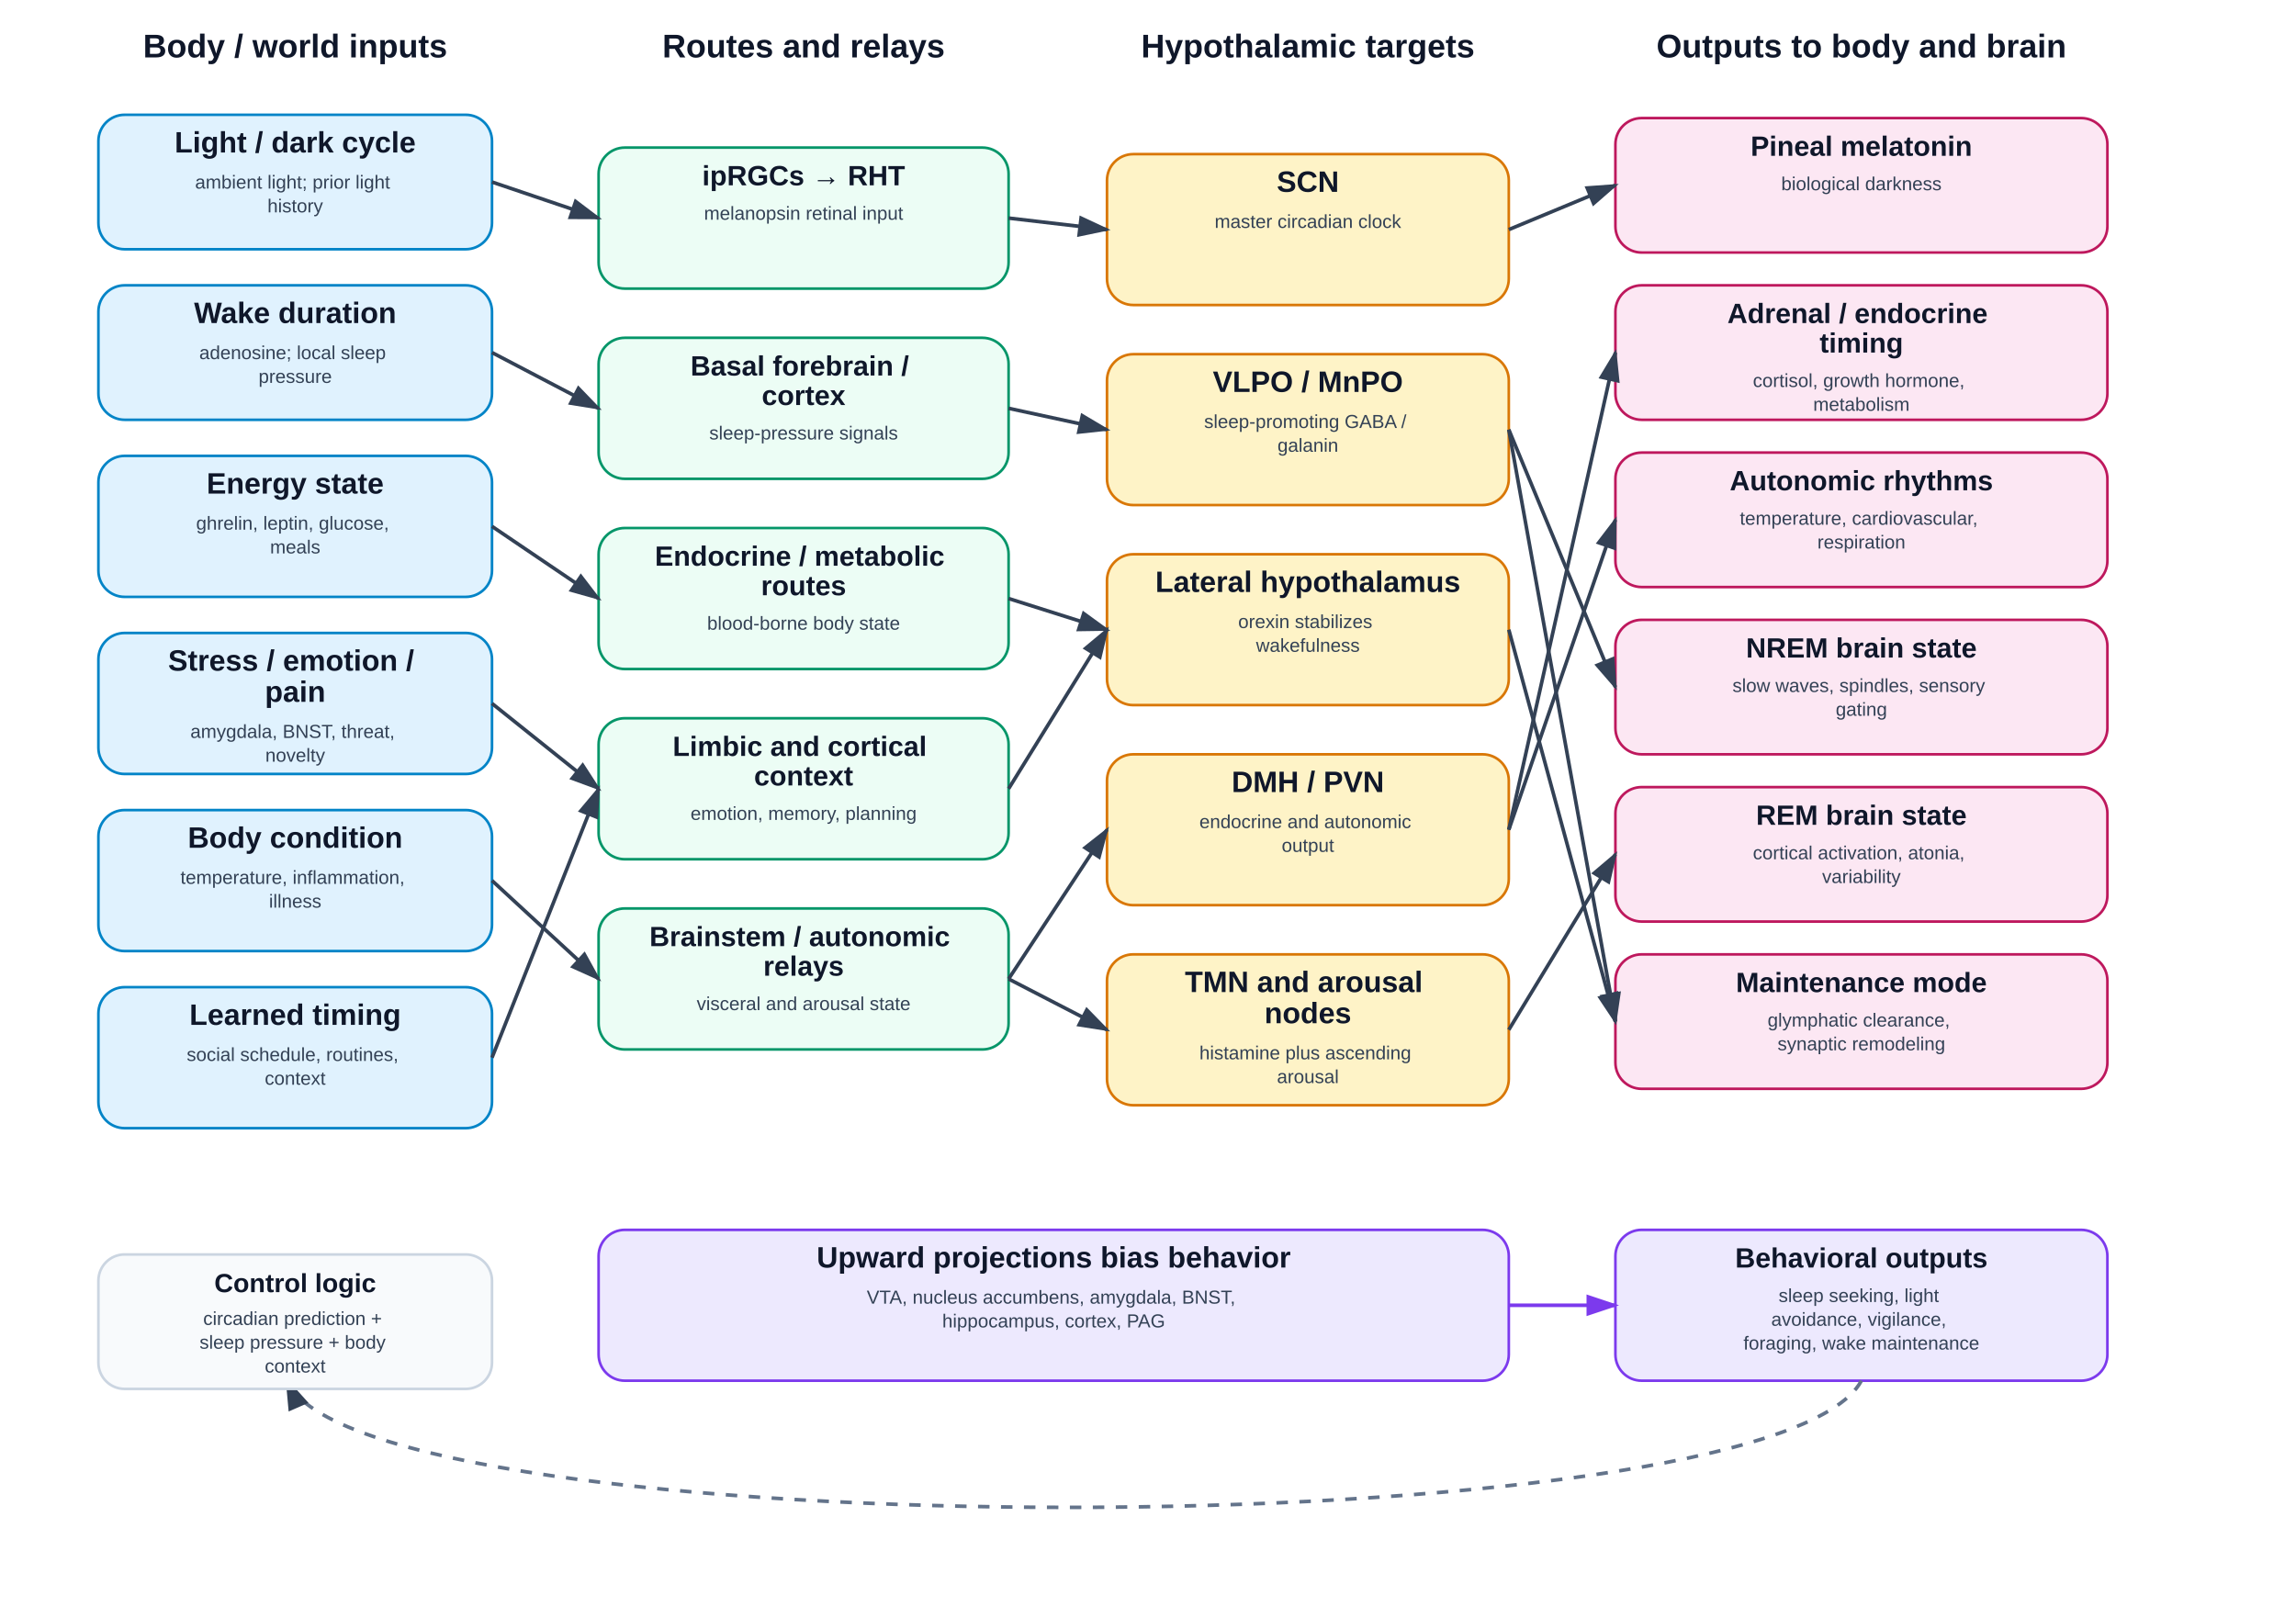
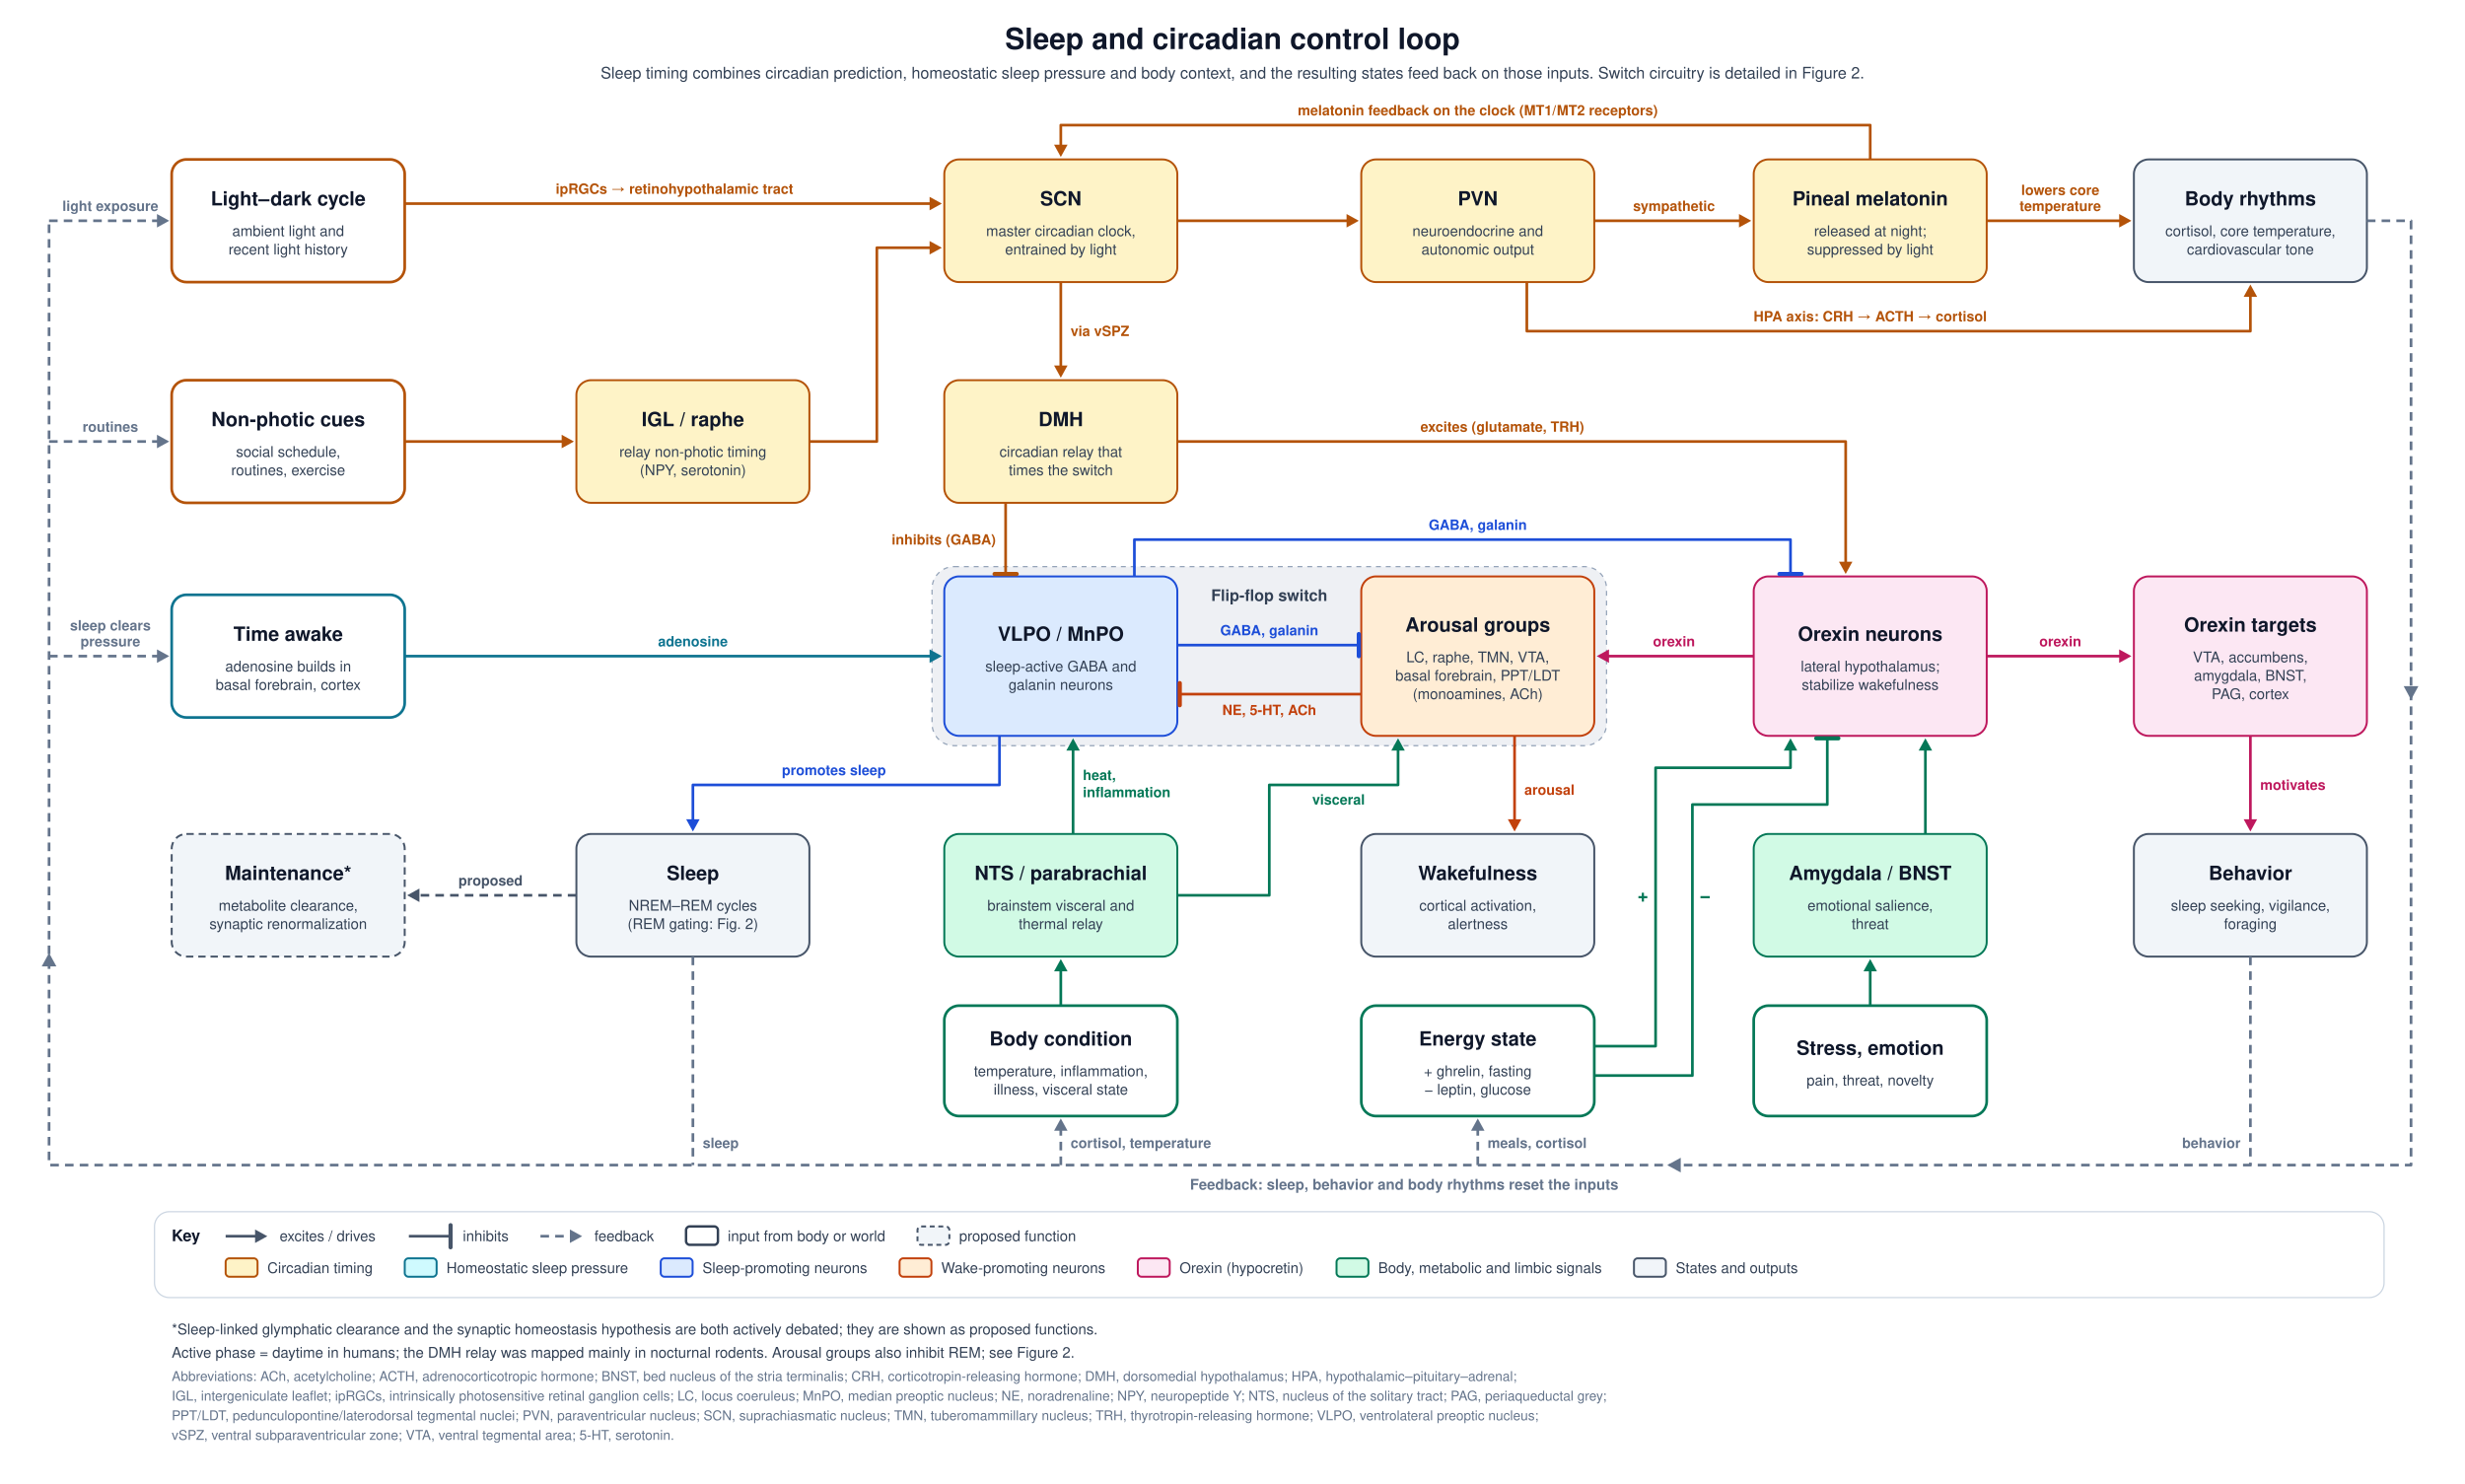
- <svg xmlns="http://www.w3.org/2000/svg" width="1400" height="980" viewBox="0 0 1400 980" role="img" aria-label="Sleep and circadian control loop">
-   <defs>
-     <marker id="arrow" markerWidth="10" markerHeight="10" refX="8" refY="3" orient="auto" markerUnits="strokeWidth">
-       <path d="M0,0 L0,6 L9,3 z" fill="#334155" />
-     </marker>
-     <marker id="arrowBlue" markerWidth="10" markerHeight="10" refX="8" refY="3" orient="auto" markerUnits="strokeWidth">
-       <path d="M0,0 L0,6 L9,3 z" fill="#1D4ED8" />
-     </marker>
-     <marker id="arrowPurple" markerWidth="10" markerHeight="10" refX="8" refY="3" orient="auto" markerUnits="strokeWidth">
-       <path d="M0,0 L0,6 L9,3 z" fill="#7C3AED" />
-     </marker>
-   </defs>
-   <rect x="0" y="0" width="1400" height="980" fill="#FFFFFF" />
-   <style>text{font-family:Arial, Helvetica, sans-serif;}</style>
-   <text x="180.0" y="35" text-anchor="middle" font-size="20" font-weight="700" fill="#0F172A">Body / world inputs</text>
-   <text x="490.0" y="35" text-anchor="middle" font-size="20" font-weight="700" fill="#0F172A">Routes and relays</text>
-   <text x="797.5" y="35" text-anchor="middle" font-size="20" font-weight="700" fill="#0F172A">Hypothalamic targets</text>
-   <text x="1135.0" y="35" text-anchor="middle" font-size="20" font-weight="700" fill="#0F172A">Outputs to body and brain</text>
-   <rect x="60" y="70" width="240" height="82" rx="16" fill="#E0F2FE" stroke="#0284C7" stroke-width="1.6" />
-   <text x="180.0" y="93" text-anchor="middle" font-size="18" font-weight="700" fill="#0F172A">
-     <tspan x="180.0" dy="0">Light / dark cycle</tspan>
-   </text>
-   <text x="180.0" y="115" text-anchor="middle" font-size="11.5" fill="#334155">
-     <tspan x="180.0" dy="0">ambient light; prior light</tspan>
-     <tspan x="180.0" dy="14.5">history</tspan>
-   </text>
-   <rect x="60" y="174" width="240" height="82" rx="16" fill="#E0F2FE" stroke="#0284C7" stroke-width="1.6" />
-   <text x="180.0" y="197" text-anchor="middle" font-size="18" font-weight="700" fill="#0F172A">
-     <tspan x="180.0" dy="0">Wake duration</tspan>
-   </text>
-   <text x="180.0" y="219" text-anchor="middle" font-size="11.5" fill="#334155">
-     <tspan x="180.0" dy="0">adenosine; local sleep</tspan>
-     <tspan x="180.0" dy="14.5">pressure</tspan>
-   </text>
-   <rect x="60" y="278" width="240" height="86" rx="16" fill="#E0F2FE" stroke="#0284C7" stroke-width="1.6" />
-   <text x="180.0" y="301" text-anchor="middle" font-size="18" font-weight="700" fill="#0F172A">
-     <tspan x="180.0" dy="0">Energy state</tspan>
-   </text>
-   <text x="180.0" y="323" text-anchor="middle" font-size="11.5" fill="#334155">
-     <tspan x="180.0" dy="0">ghrelin, leptin, glucose,</tspan>
-     <tspan x="180.0" dy="14.5">meals</tspan>
-   </text>
-   <rect x="60" y="386" width="240" height="86" rx="16" fill="#E0F2FE" stroke="#0284C7" stroke-width="1.6" />
-   <text x="180.0" y="409" text-anchor="middle" font-size="18" font-weight="700" fill="#0F172A">
-     <tspan x="180.0" dy="0">Stress / emotion /</tspan>
-     <tspan x="180.0" dy="19">pain</tspan>
-   </text>
-   <text x="180.0" y="450" text-anchor="middle" font-size="11.5" fill="#334155">
-     <tspan x="180.0" dy="0">amygdala, BNST, threat,</tspan>
-     <tspan x="180.0" dy="14.5">novelty</tspan>
-   </text>
-   <rect x="60" y="494" width="240" height="86" rx="16" fill="#E0F2FE" stroke="#0284C7" stroke-width="1.6" />
-   <text x="180.0" y="517" text-anchor="middle" font-size="18" font-weight="700" fill="#0F172A">
-     <tspan x="180.0" dy="0">Body condition</tspan>
-   </text>
-   <text x="180.0" y="539" text-anchor="middle" font-size="11.5" fill="#334155">
-     <tspan x="180.0" dy="0">temperature, inflammation,</tspan>
-     <tspan x="180.0" dy="14.5">illness</tspan>
-   </text>
-   <rect x="60" y="602" width="240" height="86" rx="16" fill="#E0F2FE" stroke="#0284C7" stroke-width="1.6" />
-   <text x="180.0" y="625" text-anchor="middle" font-size="18" font-weight="700" fill="#0F172A">
-     <tspan x="180.0" dy="0">Learned timing</tspan>
-   </text>
-   <text x="180.0" y="647" text-anchor="middle" font-size="11.5" fill="#334155">
-     <tspan x="180.0" dy="0">social schedule, routines,</tspan>
-     <tspan x="180.0" dy="14.5">context</tspan>
-   </text>
-   <rect x="365" y="90" width="250" height="86" rx="16" fill="#ECFDF5" stroke="#059669" stroke-width="1.6" />
-   <text x="490.0" y="113" text-anchor="middle" font-size="17" font-weight="700" fill="#0F172A">
-     <tspan x="490.0" dy="0">ipRGCs → RHT</tspan>
-   </text>
-   <text x="490.0" y="134" text-anchor="middle" font-size="11.5" fill="#334155">
-     <tspan x="490.0" dy="0">melanopsin retinal input</tspan>
-   </text>
-   <rect x="365" y="206" width="250" height="86" rx="16" fill="#ECFDF5" stroke="#059669" stroke-width="1.6" />
-   <text x="490.0" y="229" text-anchor="middle" font-size="17" font-weight="700" fill="#0F172A">
-     <tspan x="490.0" dy="0">Basal forebrain /</tspan>
-     <tspan x="490.0" dy="18">cortex</tspan>
-   </text>
-   <text x="490.0" y="268" text-anchor="middle" font-size="11.5" fill="#334155">
-     <tspan x="490.0" dy="0">sleep-pressure signals</tspan>
-   </text>
-   <rect x="365" y="322" width="250" height="86" rx="16" fill="#ECFDF5" stroke="#059669" stroke-width="1.6" />
-   <text x="490.0" y="345" text-anchor="middle" font-size="17" font-weight="700" fill="#0F172A">
-     <tspan x="490.0" dy="0">Endocrine / metabolic</tspan>
-     <tspan x="490.0" dy="18">routes</tspan>
-   </text>
-   <text x="490.0" y="384" text-anchor="middle" font-size="11.5" fill="#334155">
-     <tspan x="490.0" dy="0">blood-borne body state</tspan>
-   </text>
-   <rect x="365" y="438" width="250" height="86" rx="16" fill="#ECFDF5" stroke="#059669" stroke-width="1.6" />
-   <text x="490.0" y="461" text-anchor="middle" font-size="17" font-weight="700" fill="#0F172A">
-     <tspan x="490.0" dy="0">Limbic and cortical</tspan>
-     <tspan x="490.0" dy="18">context</tspan>
-   </text>
-   <text x="490.0" y="500" text-anchor="middle" font-size="11.5" fill="#334155">
-     <tspan x="490.0" dy="0">emotion, memory, planning</tspan>
-   </text>
-   <rect x="365" y="554" width="250" height="86" rx="16" fill="#ECFDF5" stroke="#059669" stroke-width="1.6" />
-   <text x="490.0" y="577" text-anchor="middle" font-size="17" font-weight="700" fill="#0F172A">
-     <tspan x="490.0" dy="0">Brainstem / autonomic</tspan>
-     <tspan x="490.0" dy="18">relays</tspan>
-   </text>
-   <text x="490.0" y="616" text-anchor="middle" font-size="11.5" fill="#334155">
-     <tspan x="490.0" dy="0">visceral and arousal state</tspan>
-   </text>
-   <rect x="675" y="94" width="245" height="92" rx="16" fill="#FEF3C7" stroke="#D97706" stroke-width="1.6" />
-   <text x="797.5" y="117" text-anchor="middle" font-size="18" font-weight="700" fill="#0F172A">
-     <tspan x="797.5" dy="0">SCN</tspan>
-   </text>
-   <text x="797.5" y="139" text-anchor="middle" font-size="11.5" fill="#334155">
-     <tspan x="797.5" dy="0">master circadian clock</tspan>
-   </text>
-   <rect x="675" y="216" width="245" height="92" rx="16" fill="#FEF3C7" stroke="#D97706" stroke-width="1.6" />
-   <text x="797.5" y="239" text-anchor="middle" font-size="18" font-weight="700" fill="#0F172A">
-     <tspan x="797.5" dy="0">VLPO / MnPO</tspan>
-   </text>
-   <text x="797.5" y="261" text-anchor="middle" font-size="11.5" fill="#334155">
-     <tspan x="797.5" dy="0">sleep-promoting GABA /</tspan>
-     <tspan x="797.5" dy="14.5">galanin</tspan>
-   </text>
-   <rect x="675" y="338" width="245" height="92" rx="16" fill="#FEF3C7" stroke="#D97706" stroke-width="1.6" />
-   <text x="797.5" y="361" text-anchor="middle" font-size="18" font-weight="700" fill="#0F172A">
-     <tspan x="797.5" dy="0">Lateral hypothalamus</tspan>
-   </text>
-   <text x="797.5" y="383" text-anchor="middle" font-size="11.5" fill="#334155">
-     <tspan x="797.5" dy="0">orexin stabilizes</tspan>
-     <tspan x="797.5" dy="14.5">wakefulness</tspan>
-   </text>
-   <rect x="675" y="460" width="245" height="92" rx="16" fill="#FEF3C7" stroke="#D97706" stroke-width="1.6" />
-   <text x="797.5" y="483" text-anchor="middle" font-size="18" font-weight="700" fill="#0F172A">
-     <tspan x="797.5" dy="0">DMH / PVN</tspan>
-   </text>
-   <text x="797.5" y="505" text-anchor="middle" font-size="11.5" fill="#334155">
-     <tspan x="797.5" dy="0">endocrine and autonomic</tspan>
-     <tspan x="797.5" dy="14.5">output</tspan>
-   </text>
-   <rect x="675" y="582" width="245" height="92" rx="16" fill="#FEF3C7" stroke="#D97706" stroke-width="1.6" />
-   <text x="797.5" y="605" text-anchor="middle" font-size="18" font-weight="700" fill="#0F172A">
-     <tspan x="797.5" dy="0">TMN and arousal</tspan>
-     <tspan x="797.5" dy="19">nodes</tspan>
-   </text>
-   <text x="797.5" y="646" text-anchor="middle" font-size="11.5" fill="#334155">
-     <tspan x="797.5" dy="0">histamine plus ascending</tspan>
-     <tspan x="797.5" dy="14.5">arousal</tspan>
-   </text>
-   <rect x="985" y="72" width="300" height="82" rx="16" fill="#FCE7F3" stroke="#BE185D" stroke-width="1.6" />
-   <text x="1135.0" y="95" text-anchor="middle" font-size="17" font-weight="700" fill="#0F172A">
-     <tspan x="1135.0" dy="0">Pineal melatonin</tspan>
-   </text>
-   <text x="1135.0" y="116" text-anchor="middle" font-size="11.5" fill="#334155">
-     <tspan x="1135.0" dy="0">biological darkness</tspan>
-   </text>
-   <rect x="985" y="174" width="300" height="82" rx="16" fill="#FCE7F3" stroke="#BE185D" stroke-width="1.6" />
-   <text x="1135.0" y="197" text-anchor="middle" font-size="17" font-weight="700" fill="#0F172A">
-     <tspan x="1135.0" dy="0">Adrenal / endocrine</tspan>
-     <tspan x="1135.0" dy="18">timing</tspan>
-   </text>
-   <text x="1135.0" y="236" text-anchor="middle" font-size="11.5" fill="#334155">
-     <tspan x="1135.0" dy="0">cortisol, growth hormone,</tspan>
-     <tspan x="1135.0" dy="14.5">metabolism</tspan>
-   </text>
-   <rect x="985" y="276" width="300" height="82" rx="16" fill="#FCE7F3" stroke="#BE185D" stroke-width="1.6" />
-   <text x="1135.0" y="299" text-anchor="middle" font-size="17" font-weight="700" fill="#0F172A">
-     <tspan x="1135.0" dy="0">Autonomic rhythms</tspan>
-   </text>
-   <text x="1135.0" y="320" text-anchor="middle" font-size="11.5" fill="#334155">
-     <tspan x="1135.0" dy="0">temperature, cardiovascular,</tspan>
-     <tspan x="1135.0" dy="14.5">respiration</tspan>
-   </text>
-   <rect x="985" y="378" width="300" height="82" rx="16" fill="#FCE7F3" stroke="#BE185D" stroke-width="1.6" />
-   <text x="1135.0" y="401" text-anchor="middle" font-size="17" font-weight="700" fill="#0F172A">
-     <tspan x="1135.0" dy="0">NREM brain state</tspan>
-   </text>
-   <text x="1135.0" y="422" text-anchor="middle" font-size="11.5" fill="#334155">
-     <tspan x="1135.0" dy="0">slow waves, spindles, sensory</tspan>
-     <tspan x="1135.0" dy="14.5">gating</tspan>
-   </text>
-   <rect x="985" y="480" width="300" height="82" rx="16" fill="#FCE7F3" stroke="#BE185D" stroke-width="1.6" />
-   <text x="1135.0" y="503" text-anchor="middle" font-size="17" font-weight="700" fill="#0F172A">
-     <tspan x="1135.0" dy="0">REM brain state</tspan>
-   </text>
-   <text x="1135.0" y="524" text-anchor="middle" font-size="11.5" fill="#334155">
-     <tspan x="1135.0" dy="0">cortical activation, atonia,</tspan>
-     <tspan x="1135.0" dy="14.5">variability</tspan>
-   </text>
-   <rect x="985" y="582" width="300" height="82" rx="16" fill="#FCE7F3" stroke="#BE185D" stroke-width="1.6" />
-   <text x="1135.0" y="605" text-anchor="middle" font-size="17" font-weight="700" fill="#0F172A">
-     <tspan x="1135.0" dy="0">Maintenance mode</tspan>
-   </text>
-   <text x="1135.0" y="626" text-anchor="middle" font-size="11.5" fill="#334155">
-     <tspan x="1135.0" dy="0">glymphatic clearance,</tspan>
-     <tspan x="1135.0" dy="14.5">synaptic remodeling</tspan>
-   </text>
-   <rect x="365" y="750" width="555" height="92" rx="16" fill="#EDE9FE" stroke="#7C3AED" stroke-width="1.6" />
-   <text x="642.5" y="773" text-anchor="middle" font-size="18" font-weight="700" fill="#0F172A">
-     <tspan x="642.5" dy="0">Upward projections bias behavior</tspan>
-   </text>
-   <text x="642.5" y="795" text-anchor="middle" font-size="11.5" fill="#334155">
-     <tspan x="642.5" dy="0">VTA, nucleus accumbens, amygdala, BNST,</tspan>
-     <tspan x="642.5" dy="14.5">hippocampus, cortex, PAG</tspan>
-   </text>
-   <rect x="985" y="750" width="300" height="92" rx="16" fill="#EDE9FE" stroke="#7C3AED" stroke-width="1.6" />
-   <text x="1135.0" y="773" text-anchor="middle" font-size="17" font-weight="700" fill="#0F172A">
-     <tspan x="1135.0" dy="0">Behavioral outputs</tspan>
-   </text>
-   <text x="1135.0" y="794" text-anchor="middle" font-size="11.5" fill="#334155">
-     <tspan x="1135.0" dy="0">sleep seeking, light</tspan>
-     <tspan x="1135.0" dy="14.5">avoidance, vigilance,</tspan>
-     <tspan x="1135.0" dy="14.5">foraging, wake maintenance</tspan>
-   </text>
-   <line x1="300" y1="111" x2="365" y2="133" stroke="#334155" stroke-width="2.2" marker-end="url(#arrow)" />
-   <line x1="300" y1="215" x2="365" y2="249" stroke="#334155" stroke-width="2.2" marker-end="url(#arrow)" />
-   <line x1="300" y1="321" x2="365" y2="365" stroke="#334155" stroke-width="2.2" marker-end="url(#arrow)" />
-   <line x1="300" y1="429" x2="365" y2="481" stroke="#334155" stroke-width="2.2" marker-end="url(#arrow)" />
-   <line x1="300" y1="537" x2="365" y2="597" stroke="#334155" stroke-width="2.2" marker-end="url(#arrow)" />
-   <line x1="300" y1="645" x2="365" y2="481" stroke="#334155" stroke-width="2.2" marker-end="url(#arrow)" />
-   <line x1="615" y1="133" x2="675" y2="140" stroke="#334155" stroke-width="2.2" marker-end="url(#arrow)" />
-   <line x1="615" y1="249" x2="675" y2="262" stroke="#334155" stroke-width="2.2" marker-end="url(#arrow)" />
-   <line x1="615" y1="365" x2="675" y2="384" stroke="#334155" stroke-width="2.2" marker-end="url(#arrow)" />
-   <line x1="615" y1="481" x2="675" y2="384" stroke="#334155" stroke-width="2.2" marker-end="url(#arrow)" />
-   <line x1="615" y1="597" x2="675" y2="628" stroke="#334155" stroke-width="2.2" marker-end="url(#arrow)" />
-   <line x1="615" y1="597" x2="675" y2="506" stroke="#334155" stroke-width="2.2" marker-end="url(#arrow)" />
-   <line x1="920" y1="140" x2="985" y2="113" stroke="#334155" stroke-width="2.2" marker-end="url(#arrow)" />
-   <line x1="920" y1="506" x2="985" y2="215" stroke="#334155" stroke-width="2.2" marker-end="url(#arrow)" />
-   <line x1="920" y1="506" x2="985" y2="317" stroke="#334155" stroke-width="2.2" marker-end="url(#arrow)" />
-   <line x1="920" y1="262" x2="985" y2="419" stroke="#334155" stroke-width="2.2" marker-end="url(#arrow)" />
-   <line x1="920" y1="628" x2="985" y2="521" stroke="#334155" stroke-width="2.2" marker-end="url(#arrow)" />
-   <line x1="920" y1="262" x2="985" y2="623" stroke="#334155" stroke-width="2.2" marker-end="url(#arrow)" />
-   <line x1="920" y1="384" x2="985" y2="623" stroke="#334155" stroke-width="2.2" marker-end="url(#arrow)" />
-   <line x1="920" y1="796" x2="985" y2="796" stroke="#7C3AED" stroke-width="2.2" marker-end="url(#arrowPurple)" />
-   <path d="M 1135 842 C 1080 945, 220 945, 175 842" fill="none" stroke="#64748B" stroke-width="2.2" marker-end="url(#arrow)" stroke-dasharray="7 7" />
-   <rect x="60" y="765" width="240" height="82" rx="16" fill="#F8FAFC" stroke="#CBD5E1" stroke-width="1.6" />
-   <text x="180.0" y="788" text-anchor="middle" font-size="16" font-weight="700" fill="#0F172A">
-     <tspan x="180.0" dy="0">Control logic</tspan>
-   </text>
-   <text x="180.0" y="808" text-anchor="middle" font-size="11.5" fill="#334155">
-     <tspan x="180.0" dy="0">circadian prediction +</tspan>
-     <tspan x="180.0" dy="14.5">sleep pressure + body</tspan>
-     <tspan x="180.0" dy="14.5">context</tspan>
-   </text>
+ <svg xmlns="http://www.w3.org/2000/svg" width="2010" height="1210" viewBox="0 0 2010 1210" role="img" aria-label="Sleep and circadian control loop">
+   <style>text{font-family:Helvetica, Arial, "Liberation Sans", sans-serif;}</style>
+   <rect width="2010" height="1210" fill="#FFFFFF" />
+   <text x="1005.0" y="40.0" font-size="24" font-weight="700" fill="#0F172A" text-anchor="middle">Sleep and circadian control loop</text>
+   <text x="1005.0" y="64.0" font-size="13" fill="#334155" text-anchor="middle">Sleep timing combines circadian prediction, homeostatic sleep pressure and body context, and the resulting states feed back on those inputs. Switch circuitry is detailed in Figure 2.</text>
+   <rect x="760" y="462" width="550" height="146" rx="18" fill="#EEF0F4" stroke="#94A3B8" stroke-width="1" stroke-dasharray="4 4" />
+   <rect x="140" y="130" width="190" height="100" rx="12" fill="#FFFFFF" stroke="#B45309" stroke-width="2.2" />
+   <text x="235.0" y="167.5" font-size="16" font-weight="700" fill="#0F172A" text-anchor="middle">Light–dark cycle</text>
+   <text x="235.0" y="192.5" font-size="12" fill="#334155" text-anchor="middle">ambient light and</text>
+   <text x="235.0" y="207.5" font-size="12" fill="#334155" text-anchor="middle">recent light history</text>
+   <rect x="140" y="310" width="190" height="100" rx="12" fill="#FFFFFF" stroke="#B45309" stroke-width="2.2" />
+   <text x="235.0" y="347.5" font-size="16" font-weight="700" fill="#0F172A" text-anchor="middle">Non-photic cues</text>
+   <text x="235.0" y="372.5" font-size="12" fill="#334155" text-anchor="middle">social schedule,</text>
+   <text x="235.0" y="387.5" font-size="12" fill="#334155" text-anchor="middle">routines, exercise</text>
+   <rect x="140" y="485" width="190" height="100" rx="12" fill="#FFFFFF" stroke="#0E7490" stroke-width="2.2" />
+   <text x="235.0" y="522.5" font-size="16" font-weight="700" fill="#0F172A" text-anchor="middle">Time awake</text>
+   <text x="235.0" y="547.5" font-size="12" fill="#334155" text-anchor="middle">adenosine builds in</text>
+   <text x="235.0" y="562.5" font-size="12" fill="#334155" text-anchor="middle">basal forebrain, cortex</text>
+   <rect x="140" y="680" width="190" height="100" rx="12" fill="#F1F5F9" stroke="#475569" stroke-width="1.6" stroke-dasharray="6 4" />
+   <text x="235.0" y="717.5" font-size="16" font-weight="700" fill="#0F172A" text-anchor="middle">Maintenance*</text>
+   <text x="235.0" y="742.5" font-size="12" fill="#334155" text-anchor="middle">metabolite clearance,</text>
+   <text x="235.0" y="757.5" font-size="12" fill="#334155" text-anchor="middle">synaptic renormalization</text>
+   <rect x="470" y="310" width="190" height="100" rx="12" fill="#FEF3C7" stroke="#B45309" stroke-width="1.6" />
+   <text x="565.0" y="347.5" font-size="16" font-weight="700" fill="#0F172A" text-anchor="middle">IGL / raphe</text>
+   <text x="565.0" y="372.5" font-size="12" fill="#334155" text-anchor="middle">relay non-photic timing</text>
+   <text x="565.0" y="387.5" font-size="12" fill="#334155" text-anchor="middle">(NPY, serotonin)</text>
+   <rect x="470" y="680" width="190" height="100" rx="12" fill="#F1F5F9" stroke="#475569" stroke-width="1.6" />
+   <text x="565.0" y="717.5" font-size="16" font-weight="700" fill="#0F172A" text-anchor="middle">Sleep</text>
+   <text x="565.0" y="742.5" font-size="12" fill="#334155" text-anchor="middle">NREM–REM cycles</text>
+   <text x="565.0" y="757.5" font-size="12" fill="#334155" text-anchor="middle">(REM gating: Fig. 2)</text>
+   <rect x="770" y="130" width="190" height="100" rx="12" fill="#FEF3C7" stroke="#B45309" stroke-width="1.6" />
+   <text x="865.0" y="167.5" font-size="16" font-weight="700" fill="#0F172A" text-anchor="middle">SCN</text>
+   <text x="865.0" y="192.5" font-size="12" fill="#334155" text-anchor="middle">master circadian clock,</text>
+   <text x="865.0" y="207.5" font-size="12" fill="#334155" text-anchor="middle">entrained by light</text>
+   <rect x="770" y="310" width="190" height="100" rx="12" fill="#FEF3C7" stroke="#B45309" stroke-width="1.6" />
+   <text x="865.0" y="347.5" font-size="16" font-weight="700" fill="#0F172A" text-anchor="middle">DMH</text>
+   <text x="865.0" y="372.5" font-size="12" fill="#334155" text-anchor="middle">circadian relay that</text>
+   <text x="865.0" y="387.5" font-size="12" fill="#334155" text-anchor="middle">times the switch</text>
+   <rect x="770" y="470" width="190" height="130" rx="12" fill="#DBEAFE" stroke="#1D4ED8" stroke-width="1.6" />
+   <text x="865.0" y="522.5" font-size="16" font-weight="700" fill="#0F172A" text-anchor="middle">VLPO / MnPO</text>
+   <text x="865.0" y="547.5" font-size="12" fill="#334155" text-anchor="middle">sleep-active GABA and</text>
+   <text x="865.0" y="562.5" font-size="12" fill="#334155" text-anchor="middle">galanin neurons</text>
+   <rect x="770" y="680" width="190" height="100" rx="12" fill="#D1FAE5" stroke="#047857" stroke-width="1.6" />
+   <text x="865.0" y="717.5" font-size="16" font-weight="700" fill="#0F172A" text-anchor="middle">NTS / parabrachial</text>
+   <text x="865.0" y="742.5" font-size="12" fill="#334155" text-anchor="middle">brainstem visceral and</text>
+   <text x="865.0" y="757.5" font-size="12" fill="#334155" text-anchor="middle">thermal relay</text>
+   <rect x="770" y="820" width="190" height="90" rx="12" fill="#FFFFFF" stroke="#047857" stroke-width="2.2" />
+   <text x="865.0" y="852.5" font-size="16" font-weight="700" fill="#0F172A" text-anchor="middle">Body condition</text>
+   <text x="865.0" y="877.5" font-size="12" fill="#334155" text-anchor="middle">temperature, inflammation,</text>
+   <text x="865.0" y="892.5" font-size="12" fill="#334155" text-anchor="middle">illness, visceral state</text>
+   <rect x="1110" y="130" width="190" height="100" rx="12" fill="#FEF3C7" stroke="#B45309" stroke-width="1.6" />
+   <text x="1205.0" y="167.5" font-size="16" font-weight="700" fill="#0F172A" text-anchor="middle">PVN</text>
+   <text x="1205.0" y="192.5" font-size="12" fill="#334155" text-anchor="middle">neuroendocrine and</text>
+   <text x="1205.0" y="207.5" font-size="12" fill="#334155" text-anchor="middle">autonomic output</text>
+   <rect x="1110" y="470" width="190" height="130" rx="12" fill="#FFEDD5" stroke="#C2410C" stroke-width="1.6" />
+   <text x="1205.0" y="515.0" font-size="16" font-weight="700" fill="#0F172A" text-anchor="middle">Arousal groups</text>
+   <text x="1205.0" y="540.0" font-size="12" fill="#334155" text-anchor="middle">LC, raphe, TMN, VTA,</text>
+   <text x="1205.0" y="555.0" font-size="12" fill="#334155" text-anchor="middle">basal forebrain, PPT/LDT</text>
+   <text x="1205.0" y="570.0" font-size="12" fill="#334155" text-anchor="middle">(monoamines, ACh)</text>
+   <rect x="1110" y="680" width="190" height="100" rx="12" fill="#F1F5F9" stroke="#475569" stroke-width="1.6" />
+   <text x="1205.0" y="717.5" font-size="16" font-weight="700" fill="#0F172A" text-anchor="middle">Wakefulness</text>
+   <text x="1205.0" y="742.5" font-size="12" fill="#334155" text-anchor="middle">cortical activation,</text>
+   <text x="1205.0" y="757.5" font-size="12" fill="#334155" text-anchor="middle">alertness</text>
+   <rect x="1110" y="820" width="190" height="90" rx="12" fill="#FFFFFF" stroke="#047857" stroke-width="2.2" />
+   <text x="1205.0" y="852.5" font-size="16" font-weight="700" fill="#0F172A" text-anchor="middle">Energy state</text>
+   <text x="1205.0" y="877.5" font-size="12" fill="#334155" text-anchor="middle">+ ghrelin, fasting</text>
+   <text x="1205.0" y="892.5" font-size="12" fill="#334155" text-anchor="middle">− leptin, glucose</text>
+   <rect x="1430" y="130" width="190" height="100" rx="12" fill="#FEF3C7" stroke="#B45309" stroke-width="1.6" />
+   <text x="1525.0" y="167.5" font-size="16" font-weight="700" fill="#0F172A" text-anchor="middle">Pineal melatonin</text>
+   <text x="1525.0" y="192.5" font-size="12" fill="#334155" text-anchor="middle">released at night;</text>
+   <text x="1525.0" y="207.5" font-size="12" fill="#334155" text-anchor="middle">suppressed by light</text>
+   <rect x="1430" y="470" width="190" height="130" rx="12" fill="#FCE7F3" stroke="#BE185D" stroke-width="1.6" />
+   <text x="1525.0" y="522.5" font-size="16" font-weight="700" fill="#0F172A" text-anchor="middle">Orexin neurons</text>
+   <text x="1525.0" y="547.5" font-size="12" fill="#334155" text-anchor="middle">lateral hypothalamus;</text>
+   <text x="1525.0" y="562.5" font-size="12" fill="#334155" text-anchor="middle">stabilize wakefulness</text>
+   <rect x="1430" y="680" width="190" height="100" rx="12" fill="#D1FAE5" stroke="#047857" stroke-width="1.6" />
+   <text x="1525.0" y="717.5" font-size="16" font-weight="700" fill="#0F172A" text-anchor="middle">Amygdala / BNST</text>
+   <text x="1525.0" y="742.5" font-size="12" fill="#334155" text-anchor="middle">emotional salience,</text>
+   <text x="1525.0" y="757.5" font-size="12" fill="#334155" text-anchor="middle">threat</text>
+   <rect x="1430" y="820" width="190" height="90" rx="12" fill="#FFFFFF" stroke="#047857" stroke-width="2.2" />
+   <text x="1525.0" y="860.0" font-size="16" font-weight="700" fill="#0F172A" text-anchor="middle">Stress, emotion</text>
+   <text x="1525.0" y="885.0" font-size="12" fill="#334155" text-anchor="middle">pain, threat, novelty</text>
+   <rect x="1740" y="130" width="190" height="100" rx="12" fill="#F1F5F9" stroke="#475569" stroke-width="1.6" />
+   <text x="1835.0" y="167.5" font-size="16" font-weight="700" fill="#0F172A" text-anchor="middle">Body rhythms</text>
+   <text x="1835.0" y="192.5" font-size="12" fill="#334155" text-anchor="middle">cortisol, core temperature,</text>
+   <text x="1835.0" y="207.5" font-size="12" fill="#334155" text-anchor="middle">cardiovascular tone</text>
+   <rect x="1740" y="470" width="190" height="130" rx="12" fill="#FCE7F3" stroke="#BE185D" stroke-width="1.6" />
+   <text x="1835.0" y="515.0" font-size="16" font-weight="700" fill="#0F172A" text-anchor="middle">Orexin targets</text>
+   <text x="1835.0" y="540.0" font-size="12" fill="#334155" text-anchor="middle">VTA, accumbens,</text>
+   <text x="1835.0" y="555.0" font-size="12" fill="#334155" text-anchor="middle">amygdala, BNST,</text>
+   <text x="1835.0" y="570.0" font-size="12" fill="#334155" text-anchor="middle">PAG, cortex</text>
+   <rect x="1740" y="680" width="190" height="100" rx="12" fill="#F1F5F9" stroke="#475569" stroke-width="1.6" />
+   <text x="1835.0" y="717.5" font-size="16" font-weight="700" fill="#0F172A" text-anchor="middle">Behavior</text>
+   <text x="1835.0" y="742.5" font-size="12" fill="#334155" text-anchor="middle">sleep seeking, vigilance,</text>
+   <text x="1835.0" y="757.5" font-size="12" fill="#334155" text-anchor="middle">foraging</text>
+   <path d="M 330.0,166.0 L 759.0,166.0" fill="none" stroke="#B45309" stroke-width="2.2" stroke-linejoin="round" />
+   <polygon points="768.0,166.0 758.0,171.5 758.0,160.5" fill="#B45309" />
+   <text x="550.0" y="158.0" font-size="11.5" font-weight="700" fill="#B45309" text-anchor="middle">ipRGCs → retinohypothalamic tract</text>
+   <path d="M 330.0,360.0 L 459.0,360.0" fill="none" stroke="#B45309" stroke-width="2.2" stroke-linejoin="round" />
+   <polygon points="468.0,360.0 458.0,365.5 458.0,354.5" fill="#B45309" />
+   <path d="M 660.0,360.0 L 715.0,360.0 L 715.0,202.0 L 759.0,202.0" fill="none" stroke="#B45309" stroke-width="2.2" stroke-linejoin="round" />
+   <polygon points="768.0,202.0 758.0,207.5 758.0,196.5" fill="#B45309" />
+   <path d="M 865.0,230.0 L 865.0,299.0" fill="none" stroke="#B45309" stroke-width="2.2" stroke-linejoin="round" />
+   <polygon points="865.0,308.0 859.5,298.0 870.5,298.0" fill="#B45309" />
+   <text x="873.0" y="274.0" font-size="11.5" font-weight="700" fill="#B45309" text-anchor="start">via vSPZ</text>
+   <path d="M 960.0,180.0 L 1099.0,180.0" fill="none" stroke="#B45309" stroke-width="2.2" stroke-linejoin="round" />
+   <polygon points="1108.0,180.0 1098.0,185.5 1098.0,174.5" fill="#B45309" />
+   <path d="M 1300.0,180.0 L 1419.0,180.0" fill="none" stroke="#B45309" stroke-width="2.2" stroke-linejoin="round" />
+   <polygon points="1428.0,180.0 1418.0,185.5 1418.0,174.5" fill="#B45309" />
+   <text x="1365.0" y="172.0" font-size="11.5" font-weight="700" fill="#B45309" text-anchor="middle">sympathetic</text>
+   <path d="M 1620.0,180.0 L 1729.0,180.0" fill="none" stroke="#B45309" stroke-width="2.2" stroke-linejoin="round" />
+   <polygon points="1738.0,180.0 1728.0,185.5 1728.0,174.5" fill="#B45309" />
+   <text x="1680.0" y="159.0" font-size="11.5" font-weight="700" fill="#B45309" text-anchor="middle">lowers core</text>
+   <text x="1680.0" y="172.0" font-size="11.5" font-weight="700" fill="#B45309" text-anchor="middle">temperature</text>
+   <path d="M 1245.0,230.0 L 1245.0,270.0 L 1835.0,270.0 L 1835.0,241.0" fill="none" stroke="#B45309" stroke-width="2.2" stroke-linejoin="round" />
+   <polygon points="1835.0,232.0 1840.5,242.0 1829.5,242.0" fill="#B45309" />
+   <text x="1525.0" y="262.0" font-size="11.5" font-weight="700" fill="#B45309" text-anchor="middle">HPA axis: CRH → ACTH → cortisol</text>
+   <path d="M 1525.0,130.0 L 1525.0,102.0 L 865.0,102.0 L 865.0,119.0" fill="none" stroke="#B45309" stroke-width="2.2" stroke-linejoin="round" />
+   <polygon points="865.0,128.0 859.5,118.0 870.5,118.0" fill="#B45309" />
+   <text x="1205.0" y="94.0" font-size="11.5" font-weight="700" fill="#B45309" text-anchor="middle">melatonin feedback on the clock (MT1/MT2 receptors)</text>
+   <path d="M 820.0,410.0 L 820.0,468.0" fill="none" stroke="#B45309" stroke-width="2.2" stroke-linejoin="round" />
+   <line x1="811.0" y1="468.0" x2="829.0" y2="468.0" stroke="#B45309" stroke-width="3.4" stroke-linecap="round" />
+   <text x="812.0" y="444.0" font-size="11.5" font-weight="700" fill="#B45309" text-anchor="end">inhibits (GABA)</text>
+   <path d="M 960.0,360.0 L 1505.0,360.0 L 1505.0,459.0" fill="none" stroke="#B45309" stroke-width="2.2" stroke-linejoin="round" />
+   <polygon points="1505.0,468.0 1499.5,458.0 1510.5,458.0" fill="#B45309" />
+   <text x="1225.0" y="352.0" font-size="11.5" font-weight="700" fill="#B45309" text-anchor="middle">excites (glutamate, TRH)</text>
+   <path d="M 925.0,470.0 L 925.0,440.0 L 1460.0,440.0 L 1460.0,468.0" fill="none" stroke="#1D4ED8" stroke-width="2.2" stroke-linejoin="round" />
+   <line x1="1451.0" y1="468.0" x2="1469.0" y2="468.0" stroke="#1D4ED8" stroke-width="3.4" stroke-linecap="round" />
+   <text x="1205.0" y="432.0" font-size="11.5" font-weight="700" fill="#1D4ED8" text-anchor="middle">GABA, galanin</text>
+   <path d="M 330.0,535.0 L 759.0,535.0" fill="none" stroke="#0E7490" stroke-width="2.2" stroke-linejoin="round" />
+   <polygon points="768.0,535.0 758.0,540.5 758.0,529.5" fill="#0E7490" />
+   <text x="565.0" y="527.0" font-size="11.5" font-weight="700" fill="#0E7490" text-anchor="middle">adenosine</text>
+   <text x="1035.0" y="490.0" font-size="13" font-weight="700" fill="#334155" text-anchor="middle">Flip-flop switch</text>
+   <path d="M 960.0,526.0 L 1108.0,526.0" fill="none" stroke="#1D4ED8" stroke-width="2.2" stroke-linejoin="round" />
+   <line x1="1108.0" y1="535.0" x2="1108.0" y2="517.0" stroke="#1D4ED8" stroke-width="3.4" stroke-linecap="round" />
+   <text x="1035.0" y="518.0" font-size="11.5" font-weight="700" fill="#1D4ED8" text-anchor="middle">GABA, galanin</text>
+   <path d="M 1110.0,566.0 L 962.0,566.0" fill="none" stroke="#C2410C" stroke-width="2.2" stroke-linejoin="round" />
+   <line x1="962.0" y1="557.0" x2="962.0" y2="575.0" stroke="#C2410C" stroke-width="3.4" stroke-linecap="round" />
+   <text x="1035.0" y="583.0" font-size="11.5" font-weight="700" fill="#C2410C" text-anchor="middle">NE, 5-HT, ACh</text>
+   <path d="M 1430.0,535.0 L 1311.0,535.0" fill="none" stroke="#BE185D" stroke-width="2.2" stroke-linejoin="round" />
+   <polygon points="1302.0,535.0 1312.0,529.5 1312.0,540.5" fill="#BE185D" />
+   <text x="1365.0" y="527.0" font-size="11.5" font-weight="700" fill="#BE185D" text-anchor="middle">orexin</text>
+   <path d="M 1620.0,535.0 L 1729.0,535.0" fill="none" stroke="#BE185D" stroke-width="2.2" stroke-linejoin="round" />
+   <polygon points="1738.0,535.0 1728.0,540.5 1728.0,529.5" fill="#BE185D" />
+   <text x="1680.0" y="527.0" font-size="11.5" font-weight="700" fill="#BE185D" text-anchor="middle">orexin</text>
+   <path d="M 1835.0,600.0 L 1835.0,669.0" fill="none" stroke="#BE185D" stroke-width="2.2" stroke-linejoin="round" />
+   <polygon points="1835.0,678.0 1829.5,668.0 1840.5,668.0" fill="#BE185D" />
+   <text x="1843.0" y="644.0" font-size="11.5" font-weight="700" fill="#BE185D" text-anchor="start">motivates</text>
+   <path d="M 815.0,600.0 L 815.0,640.0 L 565.0,640.0 L 565.0,669.0" fill="none" stroke="#1D4ED8" stroke-width="2.2" stroke-linejoin="round" />
+   <polygon points="565.0,678.0 559.5,668.0 570.5,668.0" fill="#1D4ED8" />
+   <text x="680.0" y="632.0" font-size="11.5" font-weight="700" fill="#1D4ED8" text-anchor="middle">promotes sleep</text>
+   <path d="M 875.0,680.0 L 875.0,611.0" fill="none" stroke="#047857" stroke-width="2.2" stroke-linejoin="round" />
+   <polygon points="875.0,602.0 880.5,612.0 869.5,612.0" fill="#047857" />
+   <text x="883.0" y="636.0" font-size="11.5" font-weight="700" fill="#047857" text-anchor="start">heat,</text>
+   <text x="883.0" y="650.0" font-size="11.5" font-weight="700" fill="#047857" text-anchor="start">inflammation</text>
+   <path d="M 960.0,730.0 L 1035.0,730.0 L 1035.0,640.0 L 1140.0,640.0 L 1140.0,611.0" fill="none" stroke="#047857" stroke-width="2.2" stroke-linejoin="round" />
+   <polygon points="1140.0,602.0 1145.5,612.0 1134.5,612.0" fill="#047857" />
+   <text x="1091.5" y="656.0" font-size="11.5" font-weight="700" fill="#047857" text-anchor="middle">visceral</text>
+   <path d="M 1235.0,600.0 L 1235.0,669.0" fill="none" stroke="#C2410C" stroke-width="2.2" stroke-linejoin="round" />
+   <polygon points="1235.0,678.0 1229.5,668.0 1240.5,668.0" fill="#C2410C" />
+   <text x="1243.0" y="648.0" font-size="11.5" font-weight="700" fill="#C2410C" text-anchor="start">arousal</text>
+   <path d="M 865.0,820.0 L 865.0,791.0" fill="none" stroke="#047857" stroke-width="2.2" stroke-linejoin="round" />
+   <polygon points="865.0,782.0 870.5,792.0 859.5,792.0" fill="#047857" />
+   <path d="M 1300.0,853.0 L 1350.0,853.0 L 1350.0,626.0 L 1460.0,626.0 L 1460.0,611.0" fill="none" stroke="#047857" stroke-width="2.2" stroke-linejoin="round" />
+   <polygon points="1460.0,602.0 1465.5,612.0 1454.5,612.0" fill="#047857" />
+   <path d="M 1300.0,877.0 L 1380.0,877.0 L 1380.0,656.0 L 1490.0,656.0 L 1490.0,602.0" fill="none" stroke="#047857" stroke-width="2.2" stroke-linejoin="round" />
+   <line x1="1499.0" y1="602.0" x2="1481.0" y2="602.0" stroke="#047857" stroke-width="3.4" stroke-linecap="round" />
+   <text x="1344.0" y="735.0" font-size="15" font-weight="700" fill="#047857" text-anchor="end">+</text>
+   <text x="1386.0" y="735.0" font-size="15" font-weight="700" fill="#047857" text-anchor="start">−</text>
+   <path d="M 1525.0,820.0 L 1525.0,791.0" fill="none" stroke="#047857" stroke-width="2.2" stroke-linejoin="round" />
+   <polygon points="1525.0,782.0 1530.5,792.0 1519.5,792.0" fill="#047857" />
+   <path d="M 1570.0,680.0 L 1570.0,611.0" fill="none" stroke="#047857" stroke-width="2.2" stroke-linejoin="round" />
+   <polygon points="1570.0,602.0 1575.5,612.0 1564.5,612.0" fill="#047857" />
+   <path d="M 470.0,730.0 L 341.0,730.0" fill="none" stroke="#475569" stroke-width="2.2" stroke-linejoin="round" stroke-dasharray="7 5" />
+   <polygon points="332.0,730.0 342.0,724.5 342.0,735.5" fill="#475569" />
+   <text x="400.0" y="722.0" font-size="11.5" font-weight="700" fill="#475569" text-anchor="middle">proposed</text>
+   <path d="M 1930,180.0 L 1966,180.0 L 1966,950 L 40,950 L 40,180.0" fill="none" stroke="#64748B" stroke-width="2.2" stroke-dasharray="7 5" stroke-linejoin="round" />
+   <path d="M 565.0,780 L 565.0,950" fill="none" stroke="#64748B" stroke-width="2.2" stroke-dasharray="7 5" />
+   <path d="M 1835.0,780 L 1835.0,950" fill="none" stroke="#64748B" stroke-width="2.2" stroke-dasharray="7 5" />
+   <polygon points="1966.0,570.5 1960.0,559.5 1972.0,559.5" fill="#64748B" />
+   <polygon points="1359.5,950.0 1370.5,944.0 1370.5,956.0" fill="#64748B" />
+   <polygon points="40.0,777.0 46.0,788.0 34.0,788.0" fill="#64748B" />
+   <path d="M 40.0,180.0 L 129.0,180.0" fill="none" stroke="#64748B" stroke-width="2.2" stroke-linejoin="round" stroke-dasharray="7 5" />
+   <polygon points="138.0,180.0 128.0,185.5 128.0,174.5" fill="#64748B" />
+   <text x="90.0" y="172.0" font-size="11.5" font-weight="700" fill="#64748B" text-anchor="middle">light exposure</text>
+   <path d="M 40.0,360.0 L 129.0,360.0" fill="none" stroke="#64748B" stroke-width="2.2" stroke-linejoin="round" stroke-dasharray="7 5" />
+   <polygon points="138.0,360.0 128.0,365.5 128.0,354.5" fill="#64748B" />
+   <text x="90.0" y="352.0" font-size="11.5" font-weight="700" fill="#64748B" text-anchor="middle">routines</text>
+   <path d="M 40.0,535.0 L 129.0,535.0" fill="none" stroke="#64748B" stroke-width="2.2" stroke-linejoin="round" stroke-dasharray="7 5" />
+   <polygon points="138.0,535.0 128.0,540.5 128.0,529.5" fill="#64748B" />
+   <text x="90.0" y="514.0" font-size="11.5" font-weight="700" fill="#64748B" text-anchor="middle">sleep clears</text>
+   <text x="90.0" y="527.0" font-size="11.5" font-weight="700" fill="#64748B" text-anchor="middle">pressure</text>
+   <path d="M 865.0,950.0 L 865.0,921.0" fill="none" stroke="#64748B" stroke-width="2.2" stroke-linejoin="round" stroke-dasharray="7 5" />
+   <polygon points="865.0,912.0 870.5,922.0 859.5,922.0" fill="#64748B" />
+   <text x="873.0" y="936.0" font-size="11.5" font-weight="700" fill="#64748B" text-anchor="start">cortisol, temperature</text>
+   <path d="M 1205.0,950.0 L 1205.0,921.0" fill="none" stroke="#64748B" stroke-width="2.2" stroke-linejoin="round" stroke-dasharray="7 5" />
+   <polygon points="1205.0,912.0 1210.5,922.0 1199.5,922.0" fill="#64748B" />
+   <text x="1213.0" y="936.0" font-size="11.5" font-weight="700" fill="#64748B" text-anchor="start">meals, cortisol</text>
+   <text x="573.0" y="936.0" font-size="11.5" font-weight="700" fill="#64748B" text-anchor="start">sleep</text>
+   <text x="1827.0" y="936.0" font-size="11.5" font-weight="700" fill="#64748B" text-anchor="end">behavior</text>
+   <text x="1145.0" y="970.0" font-size="12" font-weight="700" fill="#64748B" text-anchor="middle">Feedback: sleep, behavior and body rhythms reset the inputs</text>
+   <rect x="126" y="988" width="1818" height="70" rx="12" fill="#FFFFFF" stroke="#CBD5E1" />
+   <text x="140.0" y="1012.0" font-size="13" font-weight="700" fill="#0F172A" text-anchor="start">Key</text>
+   <path d="M 184.0,1008.0 L 209.0,1008.0" fill="none" stroke="#475569" stroke-width="2.2" stroke-linejoin="round" />
+   <polygon points="218.0,1008.0 208.0,1013.5 208.0,1002.5" fill="#475569" />
+   <text x="228.0" y="1012.0" font-size="12" fill="#334155" text-anchor="start">excites / drives</text>
+   <path d="M 333.4,1008.0 L 367.4,1008.0" fill="none" stroke="#475569" stroke-width="2.2" stroke-linejoin="round" />
+   <line x1="367.4" y1="1017.0" x2="367.4" y2="999.0" stroke="#475569" stroke-width="3.4" stroke-linecap="round" />
+   <text x="377.4" y="1012.0" font-size="12" fill="#334155" text-anchor="start">inhibits</text>
+   <path d="M 440.7,1008.0 L 465.7,1008.0" fill="none" stroke="#64748B" stroke-width="2.2" stroke-linejoin="round" stroke-dasharray="7 5" />
+   <polygon points="474.7,1008.0 464.7,1013.5 464.7,1002.5" fill="#64748B" />
+   <text x="484.7" y="1012.0" font-size="12" fill="#334155" text-anchor="start">feedback</text>
+   <rect x="559.413" y="1000" width="26" height="15" rx="3" fill="#FFFFFF" stroke="#334155" stroke-width="2" />
+   <text x="593.4" y="1012.0" font-size="12" fill="#334155" text-anchor="start">input from body or world</text>
+   <rect x="748.138" y="1000" width="26" height="15" rx="3" fill="#F1F5F9" stroke="#475569" stroke-width="1.6" stroke-dasharray="4 3" />
+   <text x="782.1" y="1012.0" font-size="12" fill="#334155" text-anchor="start">proposed function</text>
+   <rect x="184" y="1026" width="26" height="15" rx="3" fill="#FEF3C7" stroke="#B45309" stroke-width="1.6" />
+   <text x="218.0" y="1038.0" font-size="12" fill="#334155" text-anchor="start">Circadian timing</text>
+   <rect x="330.031" y="1026" width="26" height="15" rx="3" fill="#CFFAFE" stroke="#0E7490" stroke-width="1.6" />
+   <text x="364.0" y="1038.0" font-size="12" fill="#334155" text-anchor="start">Homeostatic sleep pressure</text>
+   <rect x="538.764" y="1026" width="26" height="15" rx="3" fill="#DBEAFE" stroke="#1D4ED8" stroke-width="1.6" />
+   <text x="572.8" y="1038.0" font-size="12" fill="#334155" text-anchor="start">Sleep-promoting neurons</text>
+   <rect x="733.511" y="1026" width="26" height="15" rx="3" fill="#FFEDD5" stroke="#C2410C" stroke-width="1.6" />
+   <text x="767.5" y="1038.0" font-size="12" fill="#334155" text-anchor="start">Wake-promoting neurons</text>
+   <rect x="927.795" y="1026" width="26" height="15" rx="3" fill="#FCE7F3" stroke="#BE185D" stroke-width="1.6" />
+   <text x="961.8" y="1038.0" font-size="12" fill="#334155" text-anchor="start">Orexin (hypocretin)</text>
+   <rect x="1089.831" y="1026" width="26" height="15" rx="3" fill="#D1FAE5" stroke="#047857" stroke-width="1.6" />
+   <text x="1123.8" y="1038.0" font-size="12" fill="#334155" text-anchor="start">Body, metabolic and limbic signals</text>
+   <rect x="1332.359" y="1026" width="26" height="15" rx="3" fill="#F1F5F9" stroke="#475569" stroke-width="1.6" />
+   <text x="1366.4" y="1038.0" font-size="12" fill="#334155" text-anchor="start">States and outputs</text>
+   <text x="140.0" y="1088.0" font-size="12" fill="#334155" text-anchor="start">*Sleep-linked glymphatic clearance and the synaptic homeostasis hypothesis are both actively debated; they are shown as proposed functions.</text>
+   <text x="140.0" y="1107.0" font-size="12" fill="#334155" text-anchor="start">Active phase = daytime in humans; the DMH relay was mapped mainly in nocturnal rodents. Arousal groups also inhibit REM; see Figure 2.</text>
+   <text x="140.0" y="1126.0" font-size="11" fill="#64748B" text-anchor="start">Abbreviations: ACh, acetylcholine; ACTH, adrenocorticotropic hormone; BNST, bed nucleus of the stria terminalis; CRH, corticotropin-releasing hormone; DMH, dorsomedial hypothalamus; HPA, hypothalamic–pituitary–adrenal;</text>
+   <text x="140.0" y="1142.0" font-size="11" fill="#64748B" text-anchor="start">IGL, intergeniculate leaflet; ipRGCs, intrinsically photosensitive retinal ganglion cells; LC, locus coeruleus; MnPO, median preoptic nucleus; NE, noradrenaline; NPY, neuropeptide Y; NTS, nucleus of the solitary tract; PAG, periaqueductal grey;</text>
+   <text x="140.0" y="1158.0" font-size="11" fill="#64748B" text-anchor="start">PPT/LDT, pedunculopontine/laterodorsal tegmental nuclei; PVN, paraventricular nucleus; SCN, suprachiasmatic nucleus; TMN, tuberomammillary nucleus; TRH, thyrotropin-releasing hormone; VLPO, ventrolateral preoptic nucleus;</text>
+   <text x="140.0" y="1174.0" font-size="11" fill="#64748B" text-anchor="start">vSPZ, ventral subparaventricular zone; VTA, ventral tegmental area; 5-HT, serotonin.</text>
</svg>
